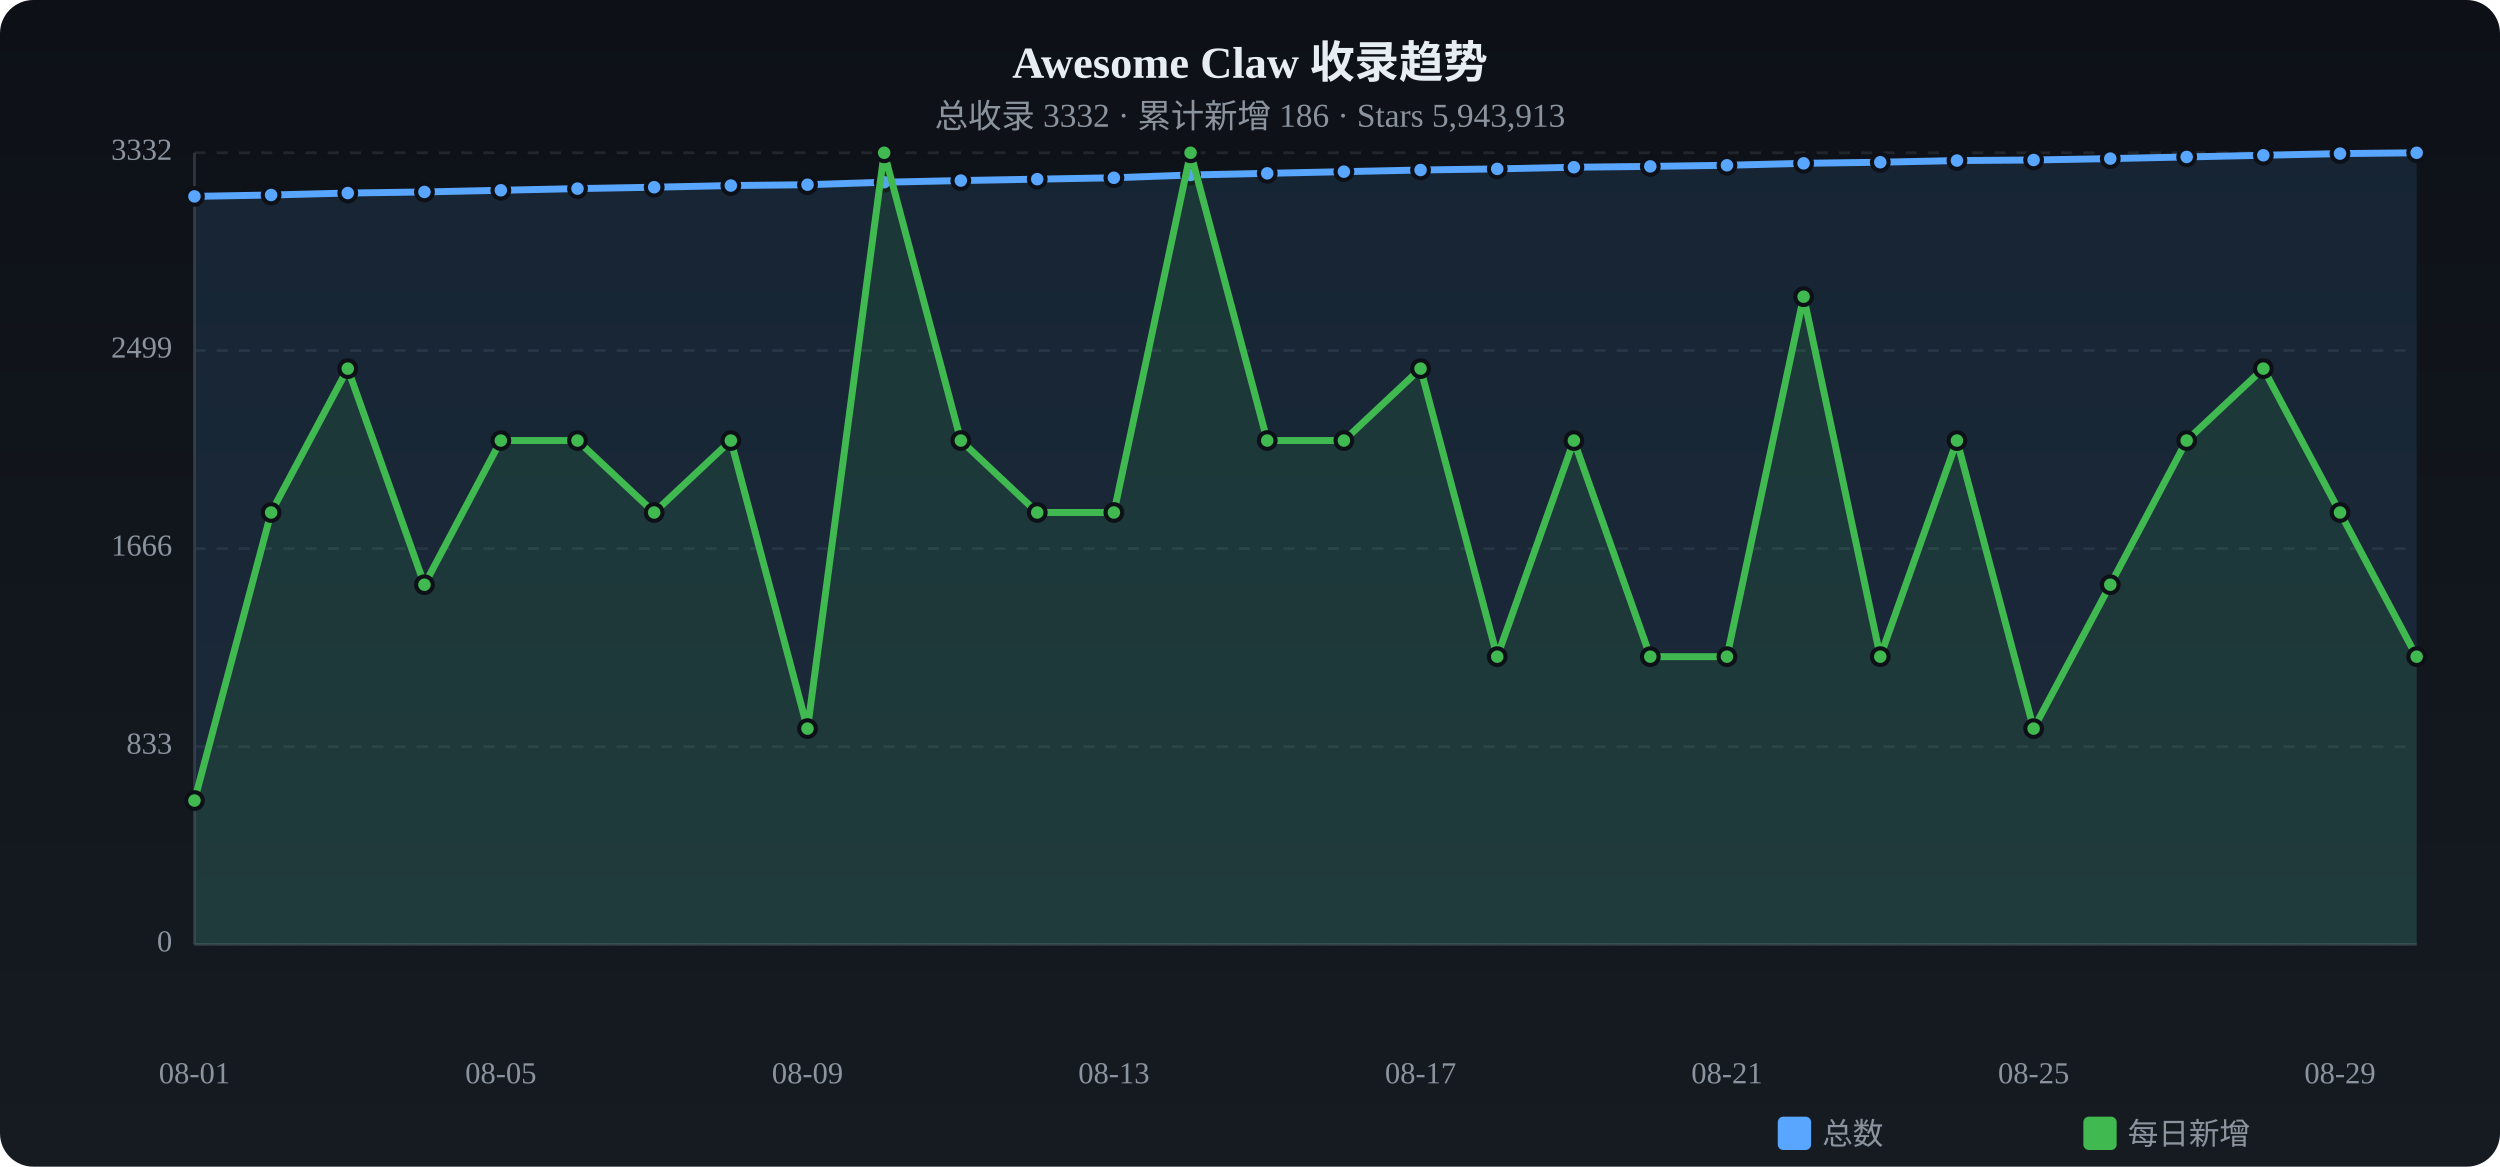
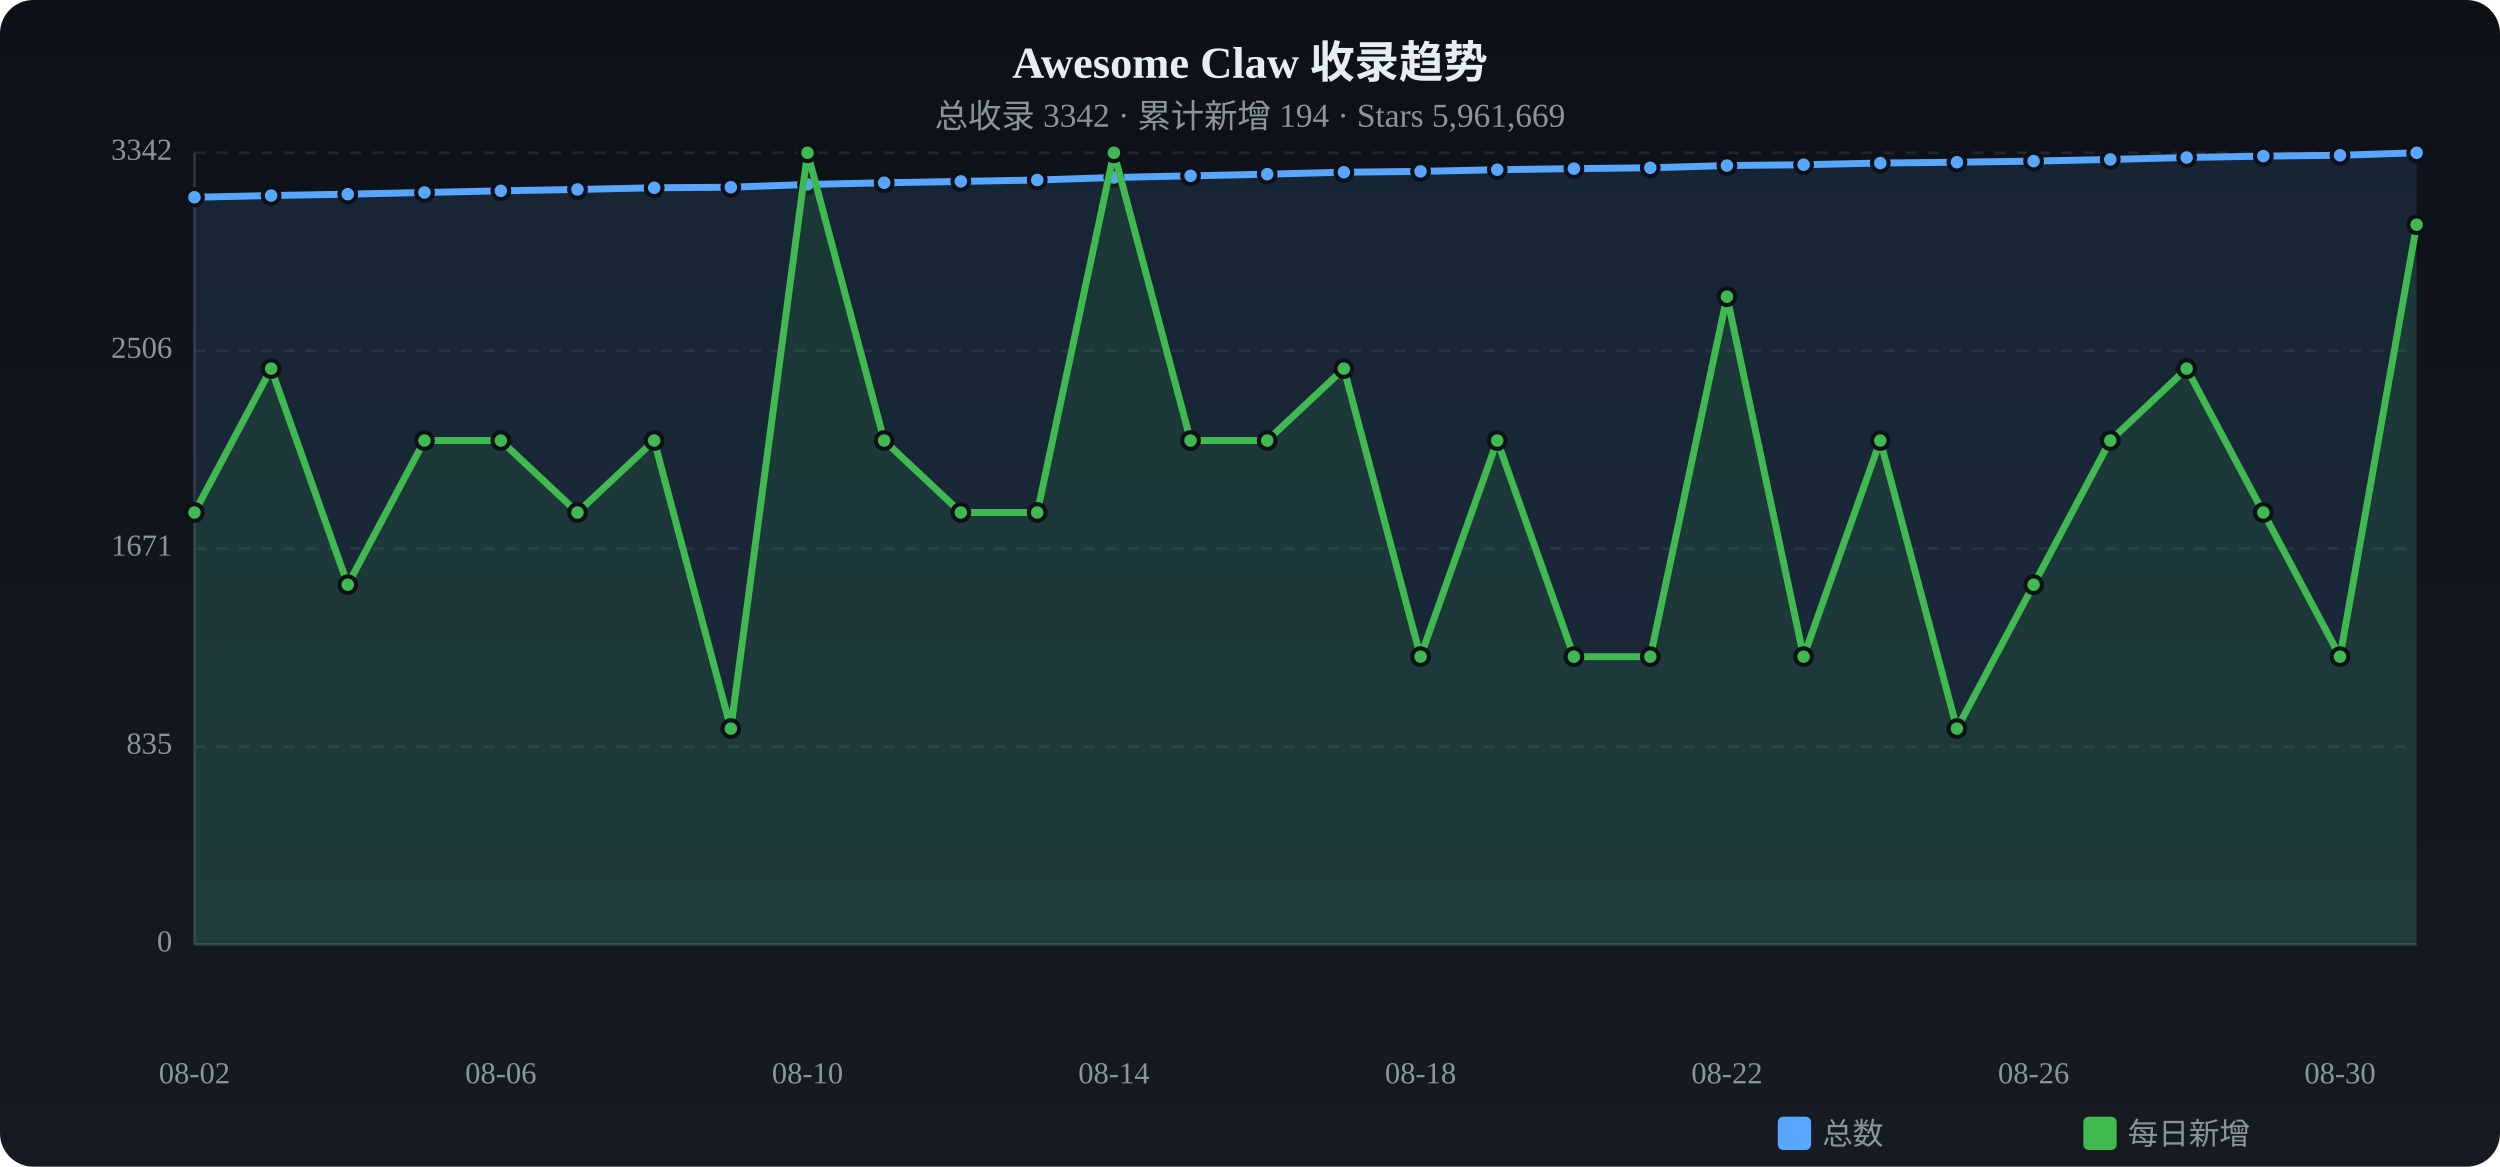
<svg xmlns="http://www.w3.org/2000/svg" viewBox="0 0 900 420" width="900" height="420">
  <defs>
    <linearGradient id="tbg" x1="0%" y1="0%" x2="0%" y2="100%">
      <stop offset="0%" stop-color="#0d1117" />
      <stop offset="100%" stop-color="#161b22" />
    </linearGradient>
  </defs>
  <rect width="900" height="420" rx="12" fill="url(#tbg)" />
  <text x="450.0" y="28" text-anchor="middle" fill="#e6edf3" font-size="16" font-weight="bold">Awesome Claw 收录趋势</text>
-   <text x="450.0" y="46" text-anchor="middle" fill="#8b949e" font-size="12">总收录 3332 · 累计新增 186 · Stars 5,943,913</text>
+   <text x="450.0" y="46" text-anchor="middle" fill="#8b949e" font-size="12">总收录 3342 · 累计新增 194 · Stars 5,961,669</text>
  <text x="62" y="340.0" text-anchor="end" fill="#8b949e" font-size="11" dominant-baseline="middle">0</text>
  <line x1="70" y1="340.0" x2="870" y2="340.0" stroke="#21262d" stroke-dasharray="4 4" />
-   <text x="62" y="268.8" text-anchor="end" fill="#8b949e" font-size="11" dominant-baseline="middle">833</text>
+   <text x="62" y="268.8" text-anchor="end" fill="#8b949e" font-size="11" dominant-baseline="middle">835</text>
  <line x1="70" y1="268.8" x2="870" y2="268.8" stroke="#21262d" stroke-dasharray="4 4" />
-   <text x="62" y="197.5" text-anchor="end" fill="#8b949e" font-size="11" dominant-baseline="middle">1666</text>
+   <text x="62" y="197.5" text-anchor="end" fill="#8b949e" font-size="11" dominant-baseline="middle">1671</text>
  <line x1="70" y1="197.5" x2="870" y2="197.5" stroke="#21262d" stroke-dasharray="4 4" />
-   <text x="62" y="126.2" text-anchor="end" fill="#8b949e" font-size="11" dominant-baseline="middle">2499</text>
-   <line x1="70" y1="126.2" x2="870" y2="126.2" stroke="#21262d" stroke-dasharray="4 4" />
-   <text x="62" y="55.0" text-anchor="end" fill="#8b949e" font-size="11" dominant-baseline="middle">3332</text>
+   <text x="62" y="126.3" text-anchor="end" fill="#8b949e" font-size="11" dominant-baseline="middle">2506</text>
+   <line x1="70" y1="126.3" x2="870" y2="126.3" stroke="#21262d" stroke-dasharray="4 4" />
+   <text x="62" y="55.0" text-anchor="end" fill="#8b949e" font-size="11" dominant-baseline="middle">3342</text>
  <line x1="70" y1="55.0" x2="870" y2="55.0" stroke="#21262d" stroke-dasharray="4 4" />
  <line x1="70" y1="55" x2="70" y2="340" stroke="#30363d" />
  <line x1="70" y1="340" x2="870" y2="340" stroke="#30363d" />
-   <path d="M70.0,70.7 L97.6,70.2 L125.2,69.5 L152.8,69.1 L180.3,68.5 L207.9,67.9 L235.5,67.4 L263.1,66.8 L290.7,66.5 L318.3,65.6 L345.9,65.0 L373.4,64.5 L401.0,64.0 L428.6,63.0 L456.2,62.4 L483.8,61.8 L511.4,61.2 L539.0,60.8 L566.6,60.2 L594.1,59.9 L621.7,59.5 L649.3,58.8 L676.9,58.4 L704.5,57.8 L732.1,57.6 L759.7,57.1 L787.2,56.5 L814.8,55.9 L842.4,55.3 L870.0,55.0 L870.0,340 L70.0,340 Z" fill="#58a6ff" opacity="0.12" />
-   <polyline points="70.0,70.7 97.6,70.2 125.2,69.5 152.8,69.1 180.3,68.5 207.9,67.9 235.5,67.4 263.1,66.8 290.7,66.5 318.3,65.6 345.9,65.0 373.4,64.5 401.0,64.0 428.6,63.0 456.2,62.4 483.8,61.8 511.4,61.2 539.0,60.8 566.6,60.2 594.1,59.9 621.7,59.5 649.3,58.8 676.9,58.4 704.5,57.8 732.1,57.6 759.7,57.1 787.2,56.5 814.8,55.9 842.4,55.3 870.0,55.0" fill="none" stroke="#58a6ff" stroke-width="2.5" stroke-linecap="round" stroke-linejoin="round" />
-   <circle cx="70.0" cy="70.7" r="3" fill="#58a6ff" stroke="#0d1117" stroke-width="1.5" />
-   <circle cx="97.6" cy="70.2" r="3" fill="#58a6ff" stroke="#0d1117" stroke-width="1.5" />
-   <circle cx="125.2" cy="69.5" r="3" fill="#58a6ff" stroke="#0d1117" stroke-width="1.5" />
-   <circle cx="152.8" cy="69.1" r="3" fill="#58a6ff" stroke="#0d1117" stroke-width="1.5" />
-   <circle cx="180.3" cy="68.5" r="3" fill="#58a6ff" stroke="#0d1117" stroke-width="1.5" />
-   <circle cx="207.9" cy="67.9" r="3" fill="#58a6ff" stroke="#0d1117" stroke-width="1.5" />
-   <circle cx="235.5" cy="67.4" r="3" fill="#58a6ff" stroke="#0d1117" stroke-width="1.5" />
-   <circle cx="263.1" cy="66.8" r="3" fill="#58a6ff" stroke="#0d1117" stroke-width="1.5" />
-   <circle cx="290.7" cy="66.5" r="3" fill="#58a6ff" stroke="#0d1117" stroke-width="1.5" />
-   <circle cx="318.3" cy="65.6" r="3" fill="#58a6ff" stroke="#0d1117" stroke-width="1.5" />
-   <circle cx="345.9" cy="65.0" r="3" fill="#58a6ff" stroke="#0d1117" stroke-width="1.5" />
-   <circle cx="373.4" cy="64.5" r="3" fill="#58a6ff" stroke="#0d1117" stroke-width="1.5" />
-   <circle cx="401.0" cy="64.0" r="3" fill="#58a6ff" stroke="#0d1117" stroke-width="1.5" />
-   <circle cx="428.6" cy="63.0" r="3" fill="#58a6ff" stroke="#0d1117" stroke-width="1.5" />
-   <circle cx="456.2" cy="62.4" r="3" fill="#58a6ff" stroke="#0d1117" stroke-width="1.5" />
-   <circle cx="483.8" cy="61.8" r="3" fill="#58a6ff" stroke="#0d1117" stroke-width="1.5" />
-   <circle cx="511.4" cy="61.2" r="3" fill="#58a6ff" stroke="#0d1117" stroke-width="1.5" />
-   <circle cx="539.0" cy="60.8" r="3" fill="#58a6ff" stroke="#0d1117" stroke-width="1.5" />
-   <circle cx="566.6" cy="60.2" r="3" fill="#58a6ff" stroke="#0d1117" stroke-width="1.5" />
-   <circle cx="594.1" cy="59.9" r="3" fill="#58a6ff" stroke="#0d1117" stroke-width="1.5" />
-   <circle cx="621.7" cy="59.5" r="3" fill="#58a6ff" stroke="#0d1117" stroke-width="1.5" />
-   <circle cx="649.3" cy="58.8" r="3" fill="#58a6ff" stroke="#0d1117" stroke-width="1.5" />
-   <circle cx="676.9" cy="58.4" r="3" fill="#58a6ff" stroke="#0d1117" stroke-width="1.5" />
-   <circle cx="704.5" cy="57.8" r="3" fill="#58a6ff" stroke="#0d1117" stroke-width="1.5" />
-   <circle cx="732.1" cy="57.6" r="3" fill="#58a6ff" stroke="#0d1117" stroke-width="1.5" />
-   <circle cx="759.7" cy="57.1" r="3" fill="#58a6ff" stroke="#0d1117" stroke-width="1.5" />
-   <circle cx="787.2" cy="56.5" r="3" fill="#58a6ff" stroke="#0d1117" stroke-width="1.5" />
-   <circle cx="814.8" cy="55.9" r="3" fill="#58a6ff" stroke="#0d1117" stroke-width="1.5" />
-   <circle cx="842.4" cy="55.3" r="3" fill="#58a6ff" stroke="#0d1117" stroke-width="1.5" />
+   <path d="M70.0,71.0 L97.6,70.4 L125.2,69.9 L152.8,69.3 L180.3,68.7 L207.9,68.2 L235.5,67.6 L263.1,67.4 L290.7,66.4 L318.3,65.8 L345.9,65.3 L373.4,64.8 L401.0,63.9 L428.6,63.3 L456.2,62.7 L483.8,62.0 L511.4,61.7 L539.0,61.1 L566.6,60.7 L594.1,60.4 L621.7,59.6 L649.3,59.3 L676.9,58.7 L704.5,58.4 L732.1,58.0 L759.7,57.4 L787.2,56.7 L814.8,56.2 L842.4,55.9 L870.0,55.0 L870.0,340 L70.0,340 Z" fill="#58a6ff" opacity="0.12" />
+   <polyline points="70.0,71.0 97.6,70.4 125.2,69.9 152.8,69.3 180.3,68.7 207.9,68.2 235.5,67.6 263.1,67.4 290.7,66.4 318.3,65.8 345.9,65.3 373.4,64.8 401.0,63.9 428.6,63.3 456.2,62.7 483.8,62.0 511.4,61.7 539.0,61.1 566.6,60.7 594.1,60.4 621.7,59.6 649.3,59.3 676.9,58.7 704.5,58.4 732.1,58.0 759.7,57.4 787.2,56.7 814.8,56.2 842.4,55.9 870.0,55.0" fill="none" stroke="#58a6ff" stroke-width="2.5" stroke-linecap="round" stroke-linejoin="round" />
+   <circle cx="70.0" cy="71.0" r="3" fill="#58a6ff" stroke="#0d1117" stroke-width="1.5" />
+   <circle cx="97.6" cy="70.4" r="3" fill="#58a6ff" stroke="#0d1117" stroke-width="1.5" />
+   <circle cx="125.2" cy="69.9" r="3" fill="#58a6ff" stroke="#0d1117" stroke-width="1.5" />
+   <circle cx="152.8" cy="69.3" r="3" fill="#58a6ff" stroke="#0d1117" stroke-width="1.5" />
+   <circle cx="180.3" cy="68.7" r="3" fill="#58a6ff" stroke="#0d1117" stroke-width="1.5" />
+   <circle cx="207.9" cy="68.2" r="3" fill="#58a6ff" stroke="#0d1117" stroke-width="1.5" />
+   <circle cx="235.5" cy="67.6" r="3" fill="#58a6ff" stroke="#0d1117" stroke-width="1.5" />
+   <circle cx="263.1" cy="67.4" r="3" fill="#58a6ff" stroke="#0d1117" stroke-width="1.5" />
+   <circle cx="290.7" cy="66.4" r="3" fill="#58a6ff" stroke="#0d1117" stroke-width="1.5" />
+   <circle cx="318.3" cy="65.8" r="3" fill="#58a6ff" stroke="#0d1117" stroke-width="1.5" />
+   <circle cx="345.9" cy="65.3" r="3" fill="#58a6ff" stroke="#0d1117" stroke-width="1.5" />
+   <circle cx="373.4" cy="64.8" r="3" fill="#58a6ff" stroke="#0d1117" stroke-width="1.5" />
+   <circle cx="401.0" cy="63.9" r="3" fill="#58a6ff" stroke="#0d1117" stroke-width="1.5" />
+   <circle cx="428.6" cy="63.3" r="3" fill="#58a6ff" stroke="#0d1117" stroke-width="1.5" />
+   <circle cx="456.2" cy="62.7" r="3" fill="#58a6ff" stroke="#0d1117" stroke-width="1.5" />
+   <circle cx="483.8" cy="62.0" r="3" fill="#58a6ff" stroke="#0d1117" stroke-width="1.5" />
+   <circle cx="511.4" cy="61.7" r="3" fill="#58a6ff" stroke="#0d1117" stroke-width="1.5" />
+   <circle cx="539.0" cy="61.1" r="3" fill="#58a6ff" stroke="#0d1117" stroke-width="1.5" />
+   <circle cx="566.6" cy="60.7" r="3" fill="#58a6ff" stroke="#0d1117" stroke-width="1.5" />
+   <circle cx="594.1" cy="60.4" r="3" fill="#58a6ff" stroke="#0d1117" stroke-width="1.5" />
+   <circle cx="621.7" cy="59.6" r="3" fill="#58a6ff" stroke="#0d1117" stroke-width="1.5" />
+   <circle cx="649.3" cy="59.3" r="3" fill="#58a6ff" stroke="#0d1117" stroke-width="1.5" />
+   <circle cx="676.9" cy="58.7" r="3" fill="#58a6ff" stroke="#0d1117" stroke-width="1.5" />
+   <circle cx="704.5" cy="58.4" r="3" fill="#58a6ff" stroke="#0d1117" stroke-width="1.5" />
+   <circle cx="732.1" cy="58.0" r="3" fill="#58a6ff" stroke="#0d1117" stroke-width="1.5" />
+   <circle cx="759.7" cy="57.4" r="3" fill="#58a6ff" stroke="#0d1117" stroke-width="1.5" />
+   <circle cx="787.2" cy="56.7" r="3" fill="#58a6ff" stroke="#0d1117" stroke-width="1.5" />
+   <circle cx="814.8" cy="56.2" r="3" fill="#58a6ff" stroke="#0d1117" stroke-width="1.5" />
+   <circle cx="842.4" cy="55.9" r="3" fill="#58a6ff" stroke="#0d1117" stroke-width="1.5" />
  <circle cx="870.0" cy="55.0" r="3" fill="#58a6ff" stroke="#0d1117" stroke-width="1.5" />
-   <path d="M70.0,288.2 L97.6,184.5 L125.2,132.7 L152.8,210.5 L180.3,158.6 L207.9,158.6 L235.5,184.5 L263.1,158.6 L290.7,262.3 L318.3,55.0 L345.9,158.6 L373.4,184.5 L401.0,184.5 L428.6,55.0 L456.2,158.6 L483.8,158.6 L511.4,132.7 L539.0,236.4 L566.6,158.6 L594.1,236.4 L621.7,236.4 L649.3,106.8 L676.9,236.4 L704.5,158.6 L732.1,262.3 L759.7,210.5 L787.2,158.6 L814.8,132.7 L842.4,184.5 L870.0,236.4 L870.0,340 L70.0,340 Z" fill="#3fb950" opacity="0.12" />
-   <polyline points="70.0,288.2 97.6,184.5 125.2,132.7 152.8,210.5 180.3,158.6 207.9,158.6 235.5,184.5 263.1,158.6 290.7,262.3 318.3,55.0 345.9,158.6 373.4,184.5 401.0,184.5 428.6,55.0 456.2,158.6 483.8,158.6 511.4,132.7 539.0,236.4 566.6,158.6 594.1,236.4 621.7,236.4 649.3,106.8 676.9,236.4 704.5,158.6 732.1,262.3 759.7,210.5 787.2,158.6 814.8,132.7 842.4,184.5 870.0,236.4" fill="none" stroke="#3fb950" stroke-width="2.5" stroke-linecap="round" stroke-linejoin="round" />
-   <circle cx="70.0" cy="288.2" r="3" fill="#3fb950" stroke="#0d1117" stroke-width="1.5" />
-   <circle cx="97.6" cy="184.5" r="3" fill="#3fb950" stroke="#0d1117" stroke-width="1.5" />
-   <circle cx="125.2" cy="132.7" r="3" fill="#3fb950" stroke="#0d1117" stroke-width="1.5" />
-   <circle cx="152.8" cy="210.5" r="3" fill="#3fb950" stroke="#0d1117" stroke-width="1.5" />
+   <path d="M70.0,184.5 L97.6,132.7 L125.2,210.5 L152.8,158.6 L180.3,158.6 L207.9,184.5 L235.5,158.6 L263.1,262.3 L290.7,55.0 L318.3,158.6 L345.9,184.5 L373.4,184.5 L401.0,55.0 L428.6,158.6 L456.2,158.6 L483.8,132.7 L511.4,236.4 L539.0,158.6 L566.6,236.4 L594.1,236.4 L621.7,106.8 L649.3,236.4 L676.9,158.6 L704.5,262.3 L732.1,210.5 L759.7,158.6 L787.2,132.7 L814.8,184.5 L842.4,236.4 L870.0,80.9 L870.0,340 L70.0,340 Z" fill="#3fb950" opacity="0.12" />
+   <polyline points="70.0,184.5 97.6,132.7 125.2,210.5 152.8,158.6 180.3,158.6 207.9,184.5 235.5,158.6 263.1,262.3 290.7,55.0 318.3,158.6 345.9,184.5 373.4,184.5 401.0,55.0 428.6,158.6 456.2,158.6 483.8,132.7 511.4,236.4 539.0,158.6 566.6,236.4 594.1,236.4 621.7,106.8 649.3,236.4 676.9,158.6 704.5,262.3 732.1,210.5 759.7,158.6 787.2,132.7 814.8,184.5 842.4,236.4 870.0,80.9" fill="none" stroke="#3fb950" stroke-width="2.5" stroke-linecap="round" stroke-linejoin="round" />
+   <circle cx="70.0" cy="184.5" r="3" fill="#3fb950" stroke="#0d1117" stroke-width="1.5" />
+   <circle cx="97.6" cy="132.7" r="3" fill="#3fb950" stroke="#0d1117" stroke-width="1.5" />
+   <circle cx="125.2" cy="210.5" r="3" fill="#3fb950" stroke="#0d1117" stroke-width="1.5" />
+   <circle cx="152.8" cy="158.6" r="3" fill="#3fb950" stroke="#0d1117" stroke-width="1.5" />
  <circle cx="180.3" cy="158.6" r="3" fill="#3fb950" stroke="#0d1117" stroke-width="1.5" />
-   <circle cx="207.9" cy="158.6" r="3" fill="#3fb950" stroke="#0d1117" stroke-width="1.5" />
-   <circle cx="235.5" cy="184.5" r="3" fill="#3fb950" stroke="#0d1117" stroke-width="1.5" />
-   <circle cx="263.1" cy="158.6" r="3" fill="#3fb950" stroke="#0d1117" stroke-width="1.5" />
-   <circle cx="290.7" cy="262.3" r="3" fill="#3fb950" stroke="#0d1117" stroke-width="1.5" />
-   <circle cx="318.3" cy="55.0" r="3" fill="#3fb950" stroke="#0d1117" stroke-width="1.5" />
-   <circle cx="345.9" cy="158.6" r="3" fill="#3fb950" stroke="#0d1117" stroke-width="1.5" />
+   <circle cx="207.9" cy="184.5" r="3" fill="#3fb950" stroke="#0d1117" stroke-width="1.5" />
+   <circle cx="235.5" cy="158.6" r="3" fill="#3fb950" stroke="#0d1117" stroke-width="1.5" />
+   <circle cx="263.1" cy="262.3" r="3" fill="#3fb950" stroke="#0d1117" stroke-width="1.5" />
+   <circle cx="290.7" cy="55.0" r="3" fill="#3fb950" stroke="#0d1117" stroke-width="1.5" />
+   <circle cx="318.3" cy="158.6" r="3" fill="#3fb950" stroke="#0d1117" stroke-width="1.5" />
+   <circle cx="345.9" cy="184.5" r="3" fill="#3fb950" stroke="#0d1117" stroke-width="1.5" />
  <circle cx="373.4" cy="184.5" r="3" fill="#3fb950" stroke="#0d1117" stroke-width="1.5" />
-   <circle cx="401.0" cy="184.5" r="3" fill="#3fb950" stroke="#0d1117" stroke-width="1.5" />
-   <circle cx="428.6" cy="55.0" r="3" fill="#3fb950" stroke="#0d1117" stroke-width="1.5" />
+   <circle cx="401.0" cy="55.0" r="3" fill="#3fb950" stroke="#0d1117" stroke-width="1.5" />
+   <circle cx="428.6" cy="158.6" r="3" fill="#3fb950" stroke="#0d1117" stroke-width="1.5" />
  <circle cx="456.2" cy="158.6" r="3" fill="#3fb950" stroke="#0d1117" stroke-width="1.5" />
-   <circle cx="483.8" cy="158.6" r="3" fill="#3fb950" stroke="#0d1117" stroke-width="1.5" />
-   <circle cx="511.4" cy="132.7" r="3" fill="#3fb950" stroke="#0d1117" stroke-width="1.5" />
-   <circle cx="539.0" cy="236.4" r="3" fill="#3fb950" stroke="#0d1117" stroke-width="1.5" />
-   <circle cx="566.6" cy="158.6" r="3" fill="#3fb950" stroke="#0d1117" stroke-width="1.5" />
+   <circle cx="483.8" cy="132.7" r="3" fill="#3fb950" stroke="#0d1117" stroke-width="1.5" />
+   <circle cx="511.4" cy="236.4" r="3" fill="#3fb950" stroke="#0d1117" stroke-width="1.5" />
+   <circle cx="539.0" cy="158.6" r="3" fill="#3fb950" stroke="#0d1117" stroke-width="1.5" />
+   <circle cx="566.6" cy="236.4" r="3" fill="#3fb950" stroke="#0d1117" stroke-width="1.5" />
  <circle cx="594.1" cy="236.4" r="3" fill="#3fb950" stroke="#0d1117" stroke-width="1.5" />
-   <circle cx="621.7" cy="236.4" r="3" fill="#3fb950" stroke="#0d1117" stroke-width="1.5" />
-   <circle cx="649.3" cy="106.8" r="3" fill="#3fb950" stroke="#0d1117" stroke-width="1.5" />
-   <circle cx="676.9" cy="236.4" r="3" fill="#3fb950" stroke="#0d1117" stroke-width="1.5" />
-   <circle cx="704.5" cy="158.6" r="3" fill="#3fb950" stroke="#0d1117" stroke-width="1.5" />
-   <circle cx="732.1" cy="262.3" r="3" fill="#3fb950" stroke="#0d1117" stroke-width="1.5" />
-   <circle cx="759.7" cy="210.5" r="3" fill="#3fb950" stroke="#0d1117" stroke-width="1.5" />
-   <circle cx="787.2" cy="158.6" r="3" fill="#3fb950" stroke="#0d1117" stroke-width="1.5" />
-   <circle cx="814.8" cy="132.7" r="3" fill="#3fb950" stroke="#0d1117" stroke-width="1.5" />
-   <circle cx="842.4" cy="184.5" r="3" fill="#3fb950" stroke="#0d1117" stroke-width="1.5" />
-   <circle cx="870.0" cy="236.4" r="3" fill="#3fb950" stroke="#0d1117" stroke-width="1.5" />
-   <text x="70.0" y="390" text-anchor="middle" fill="#8b949e" font-size="11">08-01</text>
-   <text x="180.3" y="390" text-anchor="middle" fill="#8b949e" font-size="11">08-05</text>
-   <text x="290.7" y="390" text-anchor="middle" fill="#8b949e" font-size="11">08-09</text>
-   <text x="401.0" y="390" text-anchor="middle" fill="#8b949e" font-size="11">08-13</text>
-   <text x="511.4" y="390" text-anchor="middle" fill="#8b949e" font-size="11">08-17</text>
-   <text x="621.7" y="390" text-anchor="middle" fill="#8b949e" font-size="11">08-21</text>
-   <text x="732.1" y="390" text-anchor="middle" fill="#8b949e" font-size="11">08-25</text>
-   <text x="842.4" y="390" text-anchor="middle" fill="#8b949e" font-size="11">08-29</text>
+   <circle cx="621.7" cy="106.8" r="3" fill="#3fb950" stroke="#0d1117" stroke-width="1.5" />
+   <circle cx="649.3" cy="236.4" r="3" fill="#3fb950" stroke="#0d1117" stroke-width="1.5" />
+   <circle cx="676.9" cy="158.6" r="3" fill="#3fb950" stroke="#0d1117" stroke-width="1.5" />
+   <circle cx="704.5" cy="262.3" r="3" fill="#3fb950" stroke="#0d1117" stroke-width="1.5" />
+   <circle cx="732.1" cy="210.5" r="3" fill="#3fb950" stroke="#0d1117" stroke-width="1.5" />
+   <circle cx="759.7" cy="158.6" r="3" fill="#3fb950" stroke="#0d1117" stroke-width="1.5" />
+   <circle cx="787.2" cy="132.7" r="3" fill="#3fb950" stroke="#0d1117" stroke-width="1.5" />
+   <circle cx="814.8" cy="184.5" r="3" fill="#3fb950" stroke="#0d1117" stroke-width="1.5" />
+   <circle cx="842.4" cy="236.4" r="3" fill="#3fb950" stroke="#0d1117" stroke-width="1.5" />
+   <circle cx="870.0" cy="80.9" r="3" fill="#3fb950" stroke="#0d1117" stroke-width="1.5" />
+   <text x="70.0" y="390" text-anchor="middle" fill="#8b949e" font-size="11">08-02</text>
+   <text x="180.3" y="390" text-anchor="middle" fill="#8b949e" font-size="11">08-06</text>
+   <text x="290.7" y="390" text-anchor="middle" fill="#8b949e" font-size="11">08-10</text>
+   <text x="401.0" y="390" text-anchor="middle" fill="#8b949e" font-size="11">08-14</text>
+   <text x="511.4" y="390" text-anchor="middle" fill="#8b949e" font-size="11">08-18</text>
+   <text x="621.7" y="390" text-anchor="middle" fill="#8b949e" font-size="11">08-22</text>
+   <text x="732.1" y="390" text-anchor="middle" fill="#8b949e" font-size="11">08-26</text>
+   <text x="842.4" y="390" text-anchor="middle" fill="#8b949e" font-size="11">08-30</text>
  <rect x="640" y="402" width="12" height="12" rx="2" fill="#58a6ff" />
  <text x="656" y="412" fill="#8b949e" font-size="11">总数</text>
  <rect x="750" y="402" width="12" height="12" rx="2" fill="#3fb950" />
  <text x="766" y="412" fill="#8b949e" font-size="11">每日新增</text>
</svg>
